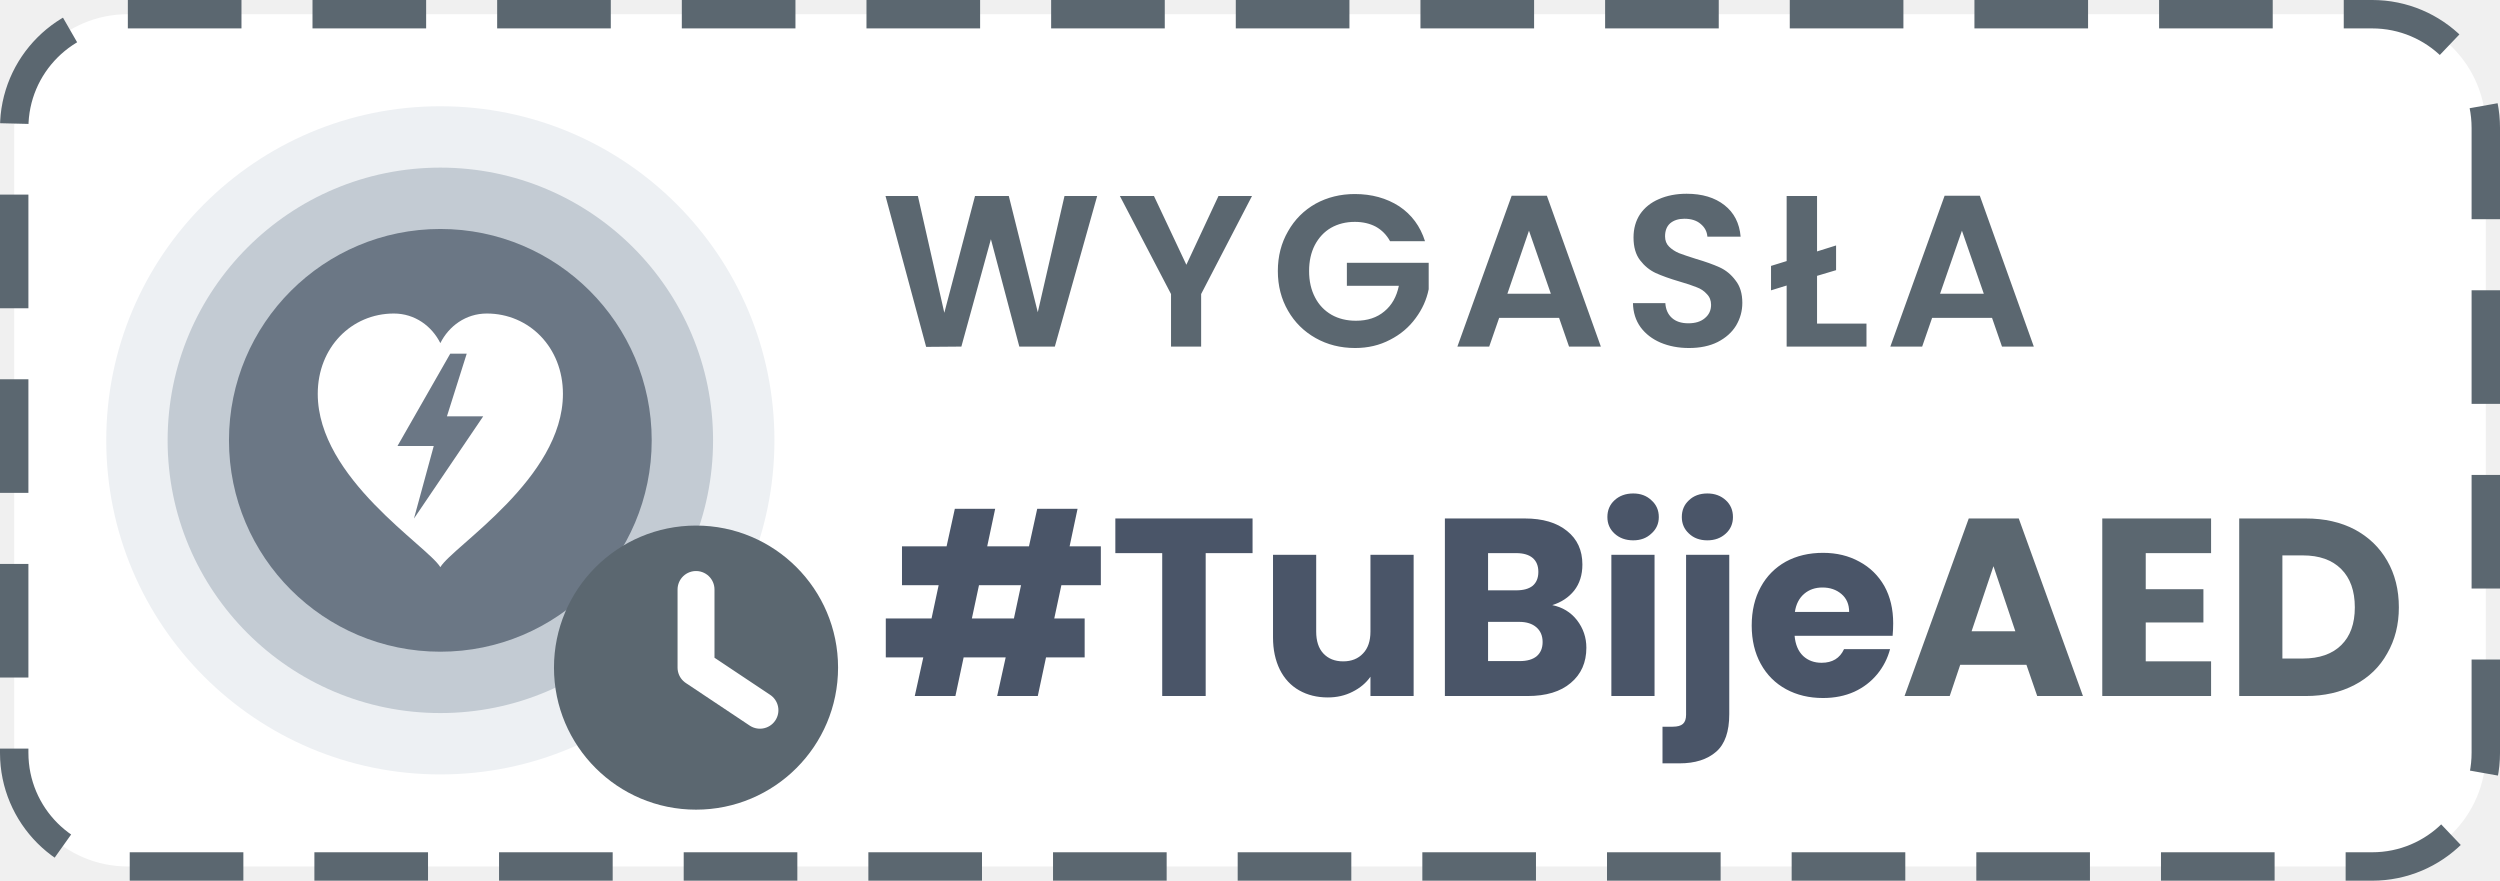
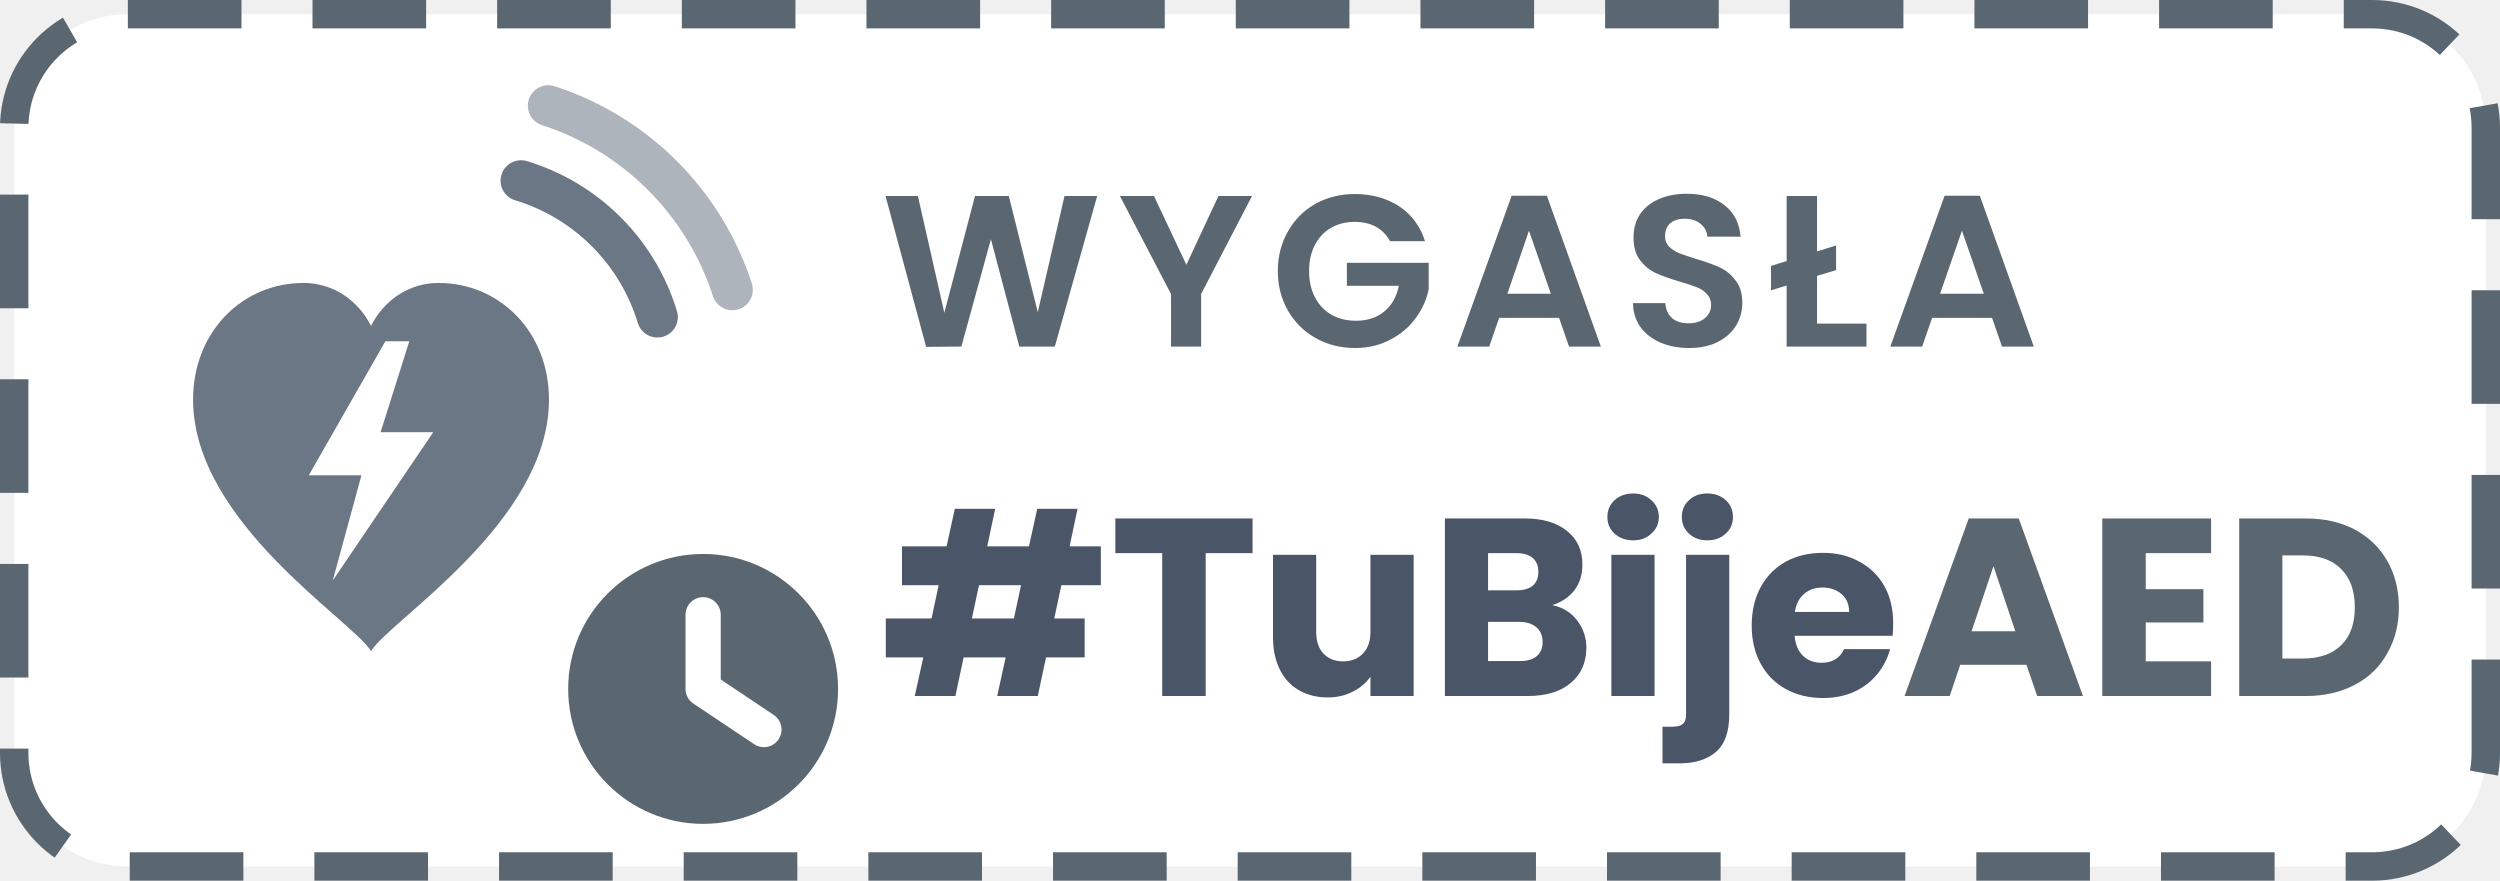
<svg xmlns="http://www.w3.org/2000/svg" width="88" height="31" viewBox="0 0 88 31" role="img" aria-label="Odznaka Partnera #TuBijeAED wygasła DD.MM.RRRR – dane wymagają ponownej weryfikacji w dane.gov.pl">
  <rect x="0.5" y="0.5" width="87" height="30" rx="4" fill="#FFFFFF" stroke="#5B6770" stroke-dasharray="4 2.5" />
-   <g transform="translate(3.50 3.50) scale(0.24)">
-     <circle cx="50" cy="50" r="49" fill="#EDF0F3" />
-     <circle cx="50" cy="50" r="40" fill="#C3CBD3" />
-     <circle cx="50" cy="50" r="31" fill="#6B7785" />
-     <g transform="translate(50 50) scale(0.62) translate(-50 -49)">
-       <path d="M50 79 C47 74 21 58 21 38 C21 27 29 19 39 19 C44 19 48 22 50 26 C52 22 56 19 61 19 C71 19 79 27 79 38 C79 58 53 74 50 79 Z" fill="#FFFFFF" />
-       <path d="M53 22 L37 50 L48 50 L42 72 L63 41 L52 41 L58 22 Z" fill="#6B7785" transform="translate(50 48) scale(0.78) translate(-50 -47)" />
-     </g>
+   <g transform="translate(2.50 3.00) scale(0.24)">
+     <path d="M 44.000 83.000 C 41.300 78.500 17.900 64.100 17.900 46.100 C 17.900 36.200 25.100 29.000 34.100 29.000 C 38.600 29.000 42.200 31.700 44.000 35.300 C 45.800 31.700 49.400 29.000 53.900 29.000 C 62.900 29.000 70.100 36.200 70.100 46.100 C 70.100 64.100 46.700 78.500 44.000 83.000 Z M 46.106 37.550 L 34.874 57.206 L 42.596 57.206 L 38.384 72.650 L 53.126 50.888 L 45.404 50.888 L 49.616 37.550 Z" fill="#6B7785" fill-rule="evenodd" />
+     <path d="M66 14 A30 30 0 0 1 86 34" fill="none" stroke="#6B7785" stroke-width="6" stroke-linecap="round" />
+     <path d="M70 3 A42 42 0 0 1 97 30" fill="none" stroke="#6B7785" stroke-width="6" stroke-linecap="round" opacity=".55" />
  </g>
-   <circle cx="24.50" cy="23.50" r="5.00" fill="#5B6770" />
-   <polyline points="24.50,20.75 24.50,23.50 26.75,25.00" fill="none" stroke="#FFFFFF" stroke-width="1.30" stroke-linecap="round" stroke-linejoin="round" />
+   <circle cx="24.75" cy="24.25" r="4.75" fill="#5B6770" />
+   <polyline points="24.75,21.64 24.75,24.25 26.89,25.68" fill="none" stroke="#FFFFFF" stroke-width="1.24" stroke-linecap="round" stroke-linejoin="round" />
  <path fill="#5B6770" d="M38.62 6.9 37.13 12.2H35.88L34.88 8.42L33.84 12.2L32.6 12.21L31.17 6.9H32.31L33.24 11.01L34.32 6.9H35.51L36.53 10.99L37.47 6.9Z M44.07 6.9 42.28 10.35V12.2H41.22V10.35L39.42 6.9H40.62L41.76 9.32L42.89 6.9Z M48.93 8.49Q48.75 8.16 48.43 7.98Q48.11 7.81 47.69 7.81Q47.22 7.81 46.85 8.02Q46.49 8.23 46.28 8.63Q46.08 9.02 46.08 9.54Q46.08 10.07 46.29 10.47Q46.49 10.86 46.87 11.08Q47.24 11.29 47.73 11.29Q48.34 11.29 48.73 10.96Q49.12 10.64 49.24 10.06H47.41V9.25H50.29V10.18Q50.18 10.73 49.83 11.2Q49.48 11.68 48.93 11.96Q48.38 12.25 47.7 12.25Q46.93 12.25 46.31 11.9Q45.69 11.55 45.34 10.94Q44.98 10.32 44.98 9.54Q44.98 8.76 45.34 8.14Q45.69 7.52 46.31 7.17Q46.93 6.83 47.69 6.83Q48.58 6.83 49.25 7.26Q49.91 7.7 50.16 8.49Z M54.88 11.19H52.77L52.42 12.2H51.3L53.21 6.89H54.45L56.35 12.2H55.23ZM54.59 10.34 53.82 8.12 53.06 10.34Z M57.48 10.67H58.62Q58.64 11 58.85 11.19Q59.06 11.38 59.43 11.38Q59.8 11.38 60.01 11.2Q60.23 11.02 60.23 10.73Q60.23 10.5 60.08 10.35Q59.94 10.19 59.72 10.11Q59.5 10.02 59.12 9.91Q58.61 9.76 58.28 9.61Q57.96 9.46 57.73 9.16Q57.5 8.86 57.5 8.36Q57.5 7.89 57.73 7.54Q57.97 7.19 58.39 7.01Q58.82 6.82 59.37 6.82Q60.19 6.82 60.7 7.22Q61.21 7.62 61.27 8.33H60.1Q60.08 8.06 59.86 7.88Q59.65 7.7 59.29 7.7Q58.98 7.7 58.79 7.86Q58.61 8.02 58.61 8.32Q58.61 8.54 58.75 8.68Q58.89 8.82 59.1 8.91Q59.31 8.99 59.69 9.11Q60.2 9.26 60.53 9.41Q60.86 9.56 61.09 9.87Q61.33 10.17 61.33 10.66Q61.33 11.09 61.11 11.46Q60.89 11.82 60.46 12.04Q60.04 12.25 59.45 12.25Q58.9 12.25 58.45 12.06Q58.01 11.87 57.75 11.52Q57.49 11.16 57.48 10.67Z M65.7 11.39V12.2H62.89V10.05L62.34 10.22V9.36L62.89 9.19V6.9H63.96V8.85L64.63 8.64V9.51L63.96 9.71V11.39Z M70.12 11.19H68.01L67.66 12.2H66.54L68.45 6.89H69.69L71.59 12.2H70.47ZM69.83 10.34 69.06 8.12 68.29 10.34Z" />
  <path fill="#4A5568" d="M37.36 20.6 37.11 21.77H38.18V23.14H36.82L36.53 24.5H35.1L35.4 23.14H33.92L33.63 24.5H32.2L32.5 23.14H31.18V21.77H32.79L33.04 20.6H31.75V19.23H33.32L33.61 17.91H35.03L34.75 19.23H36.22L36.51 17.91H37.93L37.65 19.23H38.75V20.6ZM35.94 20.6H34.46L34.21 21.77H35.69Z M44.09 18.25V19.47H42.44V24.5H40.91V19.47H39.26V18.25Z M49.76 19.53V24.5H48.24V23.82Q48.01 24.15 47.61 24.35Q47.22 24.55 46.74 24.55Q46.17 24.55 45.73 24.3Q45.29 24.05 45.05 23.57Q44.81 23.08 44.81 22.44V19.53H46.33V22.23Q46.33 22.73 46.58 23Q46.84 23.28 47.28 23.28Q47.72 23.28 47.98 23Q48.24 22.73 48.24 22.23V19.53Z M55.84 22.8Q55.84 23.58 55.29 24.04Q54.75 24.5 53.77 24.5H50.86V18.25H53.67Q54.62 18.25 55.16 18.69Q55.7 19.12 55.7 19.87Q55.7 20.42 55.41 20.79Q55.12 21.15 54.64 21.3Q55.18 21.41 55.51 21.83Q55.84 22.26 55.84 22.8ZM52.38 20.78H53.37Q53.75 20.78 53.95 20.62Q54.15 20.45 54.15 20.13Q54.15 19.81 53.95 19.64Q53.75 19.47 53.37 19.47H52.38ZM54.3 22.6Q54.3 22.27 54.08 22.08Q53.86 21.89 53.48 21.89H52.38V23.27H53.5Q53.88 23.27 54.09 23.1Q54.3 22.92 54.3 22.6Z M56.58 18.2Q56.58 17.84 56.83 17.61Q57.09 17.37 57.49 17.37Q57.88 17.37 58.13 17.61Q58.39 17.84 58.39 18.2Q58.39 18.55 58.13 18.78Q57.88 19.02 57.49 19.02Q57.09 19.02 56.83 18.78Q56.58 18.55 56.58 18.2ZM58.24 19.53V24.5H56.72V19.53Z M59.2 18.2Q59.2 17.84 59.45 17.61Q59.7 17.37 60.1 17.37Q60.49 17.37 60.75 17.61Q61 17.84 61 18.2Q61 18.55 60.75 18.78Q60.49 19.02 60.1 19.02Q59.7 19.02 59.45 18.78Q59.2 18.55 59.2 18.2ZM60.87 25.14Q60.87 26.06 60.41 26.46Q59.94 26.87 59.12 26.87H58.52V25.58H58.88Q59.13 25.58 59.24 25.48Q59.35 25.38 59.35 25.16V19.53H60.87Z M66.62 22.38H63.17Q63.21 22.84 63.47 23.09Q63.73 23.33 64.12 23.33Q64.69 23.33 64.91 22.85H66.53Q66.4 23.34 66.08 23.73Q65.75 24.13 65.27 24.35Q64.78 24.57 64.17 24.57Q63.44 24.57 62.87 24.26Q62.3 23.95 61.98 23.37Q61.66 22.79 61.66 22.02Q61.66 21.24 61.98 20.66Q62.29 20.09 62.86 19.77Q63.43 19.46 64.17 19.46Q64.89 19.46 65.45 19.77Q66.01 20.07 66.33 20.63Q66.64 21.19 66.64 21.94Q66.64 22.15 66.62 22.38ZM65.09 21.54Q65.09 21.14 64.82 20.91Q64.55 20.68 64.15 20.68Q63.77 20.68 63.51 20.9Q63.24 21.13 63.18 21.54Z" />
  <path fill="#5B6770" d="M71.33 23.4H69L68.63 24.5H67.04L69.3 18.25H71.06L73.32 24.5H71.71ZM70.94 22.22 70.17 19.93 69.4 22.22Z M75.53 19.47V20.74H77.56V21.91H75.53V23.28H77.83V24.5H74V18.25H77.83V19.47Z M84.44 21.38Q84.44 22.29 84.03 23Q83.63 23.72 82.88 24.11Q82.14 24.5 81.16 24.5H78.82V18.25H81.16Q82.15 18.25 82.89 18.64Q83.63 19.04 84.03 19.74Q84.44 20.45 84.44 21.38ZM82.89 21.38Q82.89 20.51 82.41 20.03Q81.93 19.55 81.06 19.55H80.34V23.18H81.06Q81.93 23.18 82.41 22.71Q82.89 22.24 82.89 21.38Z" />
</svg>
